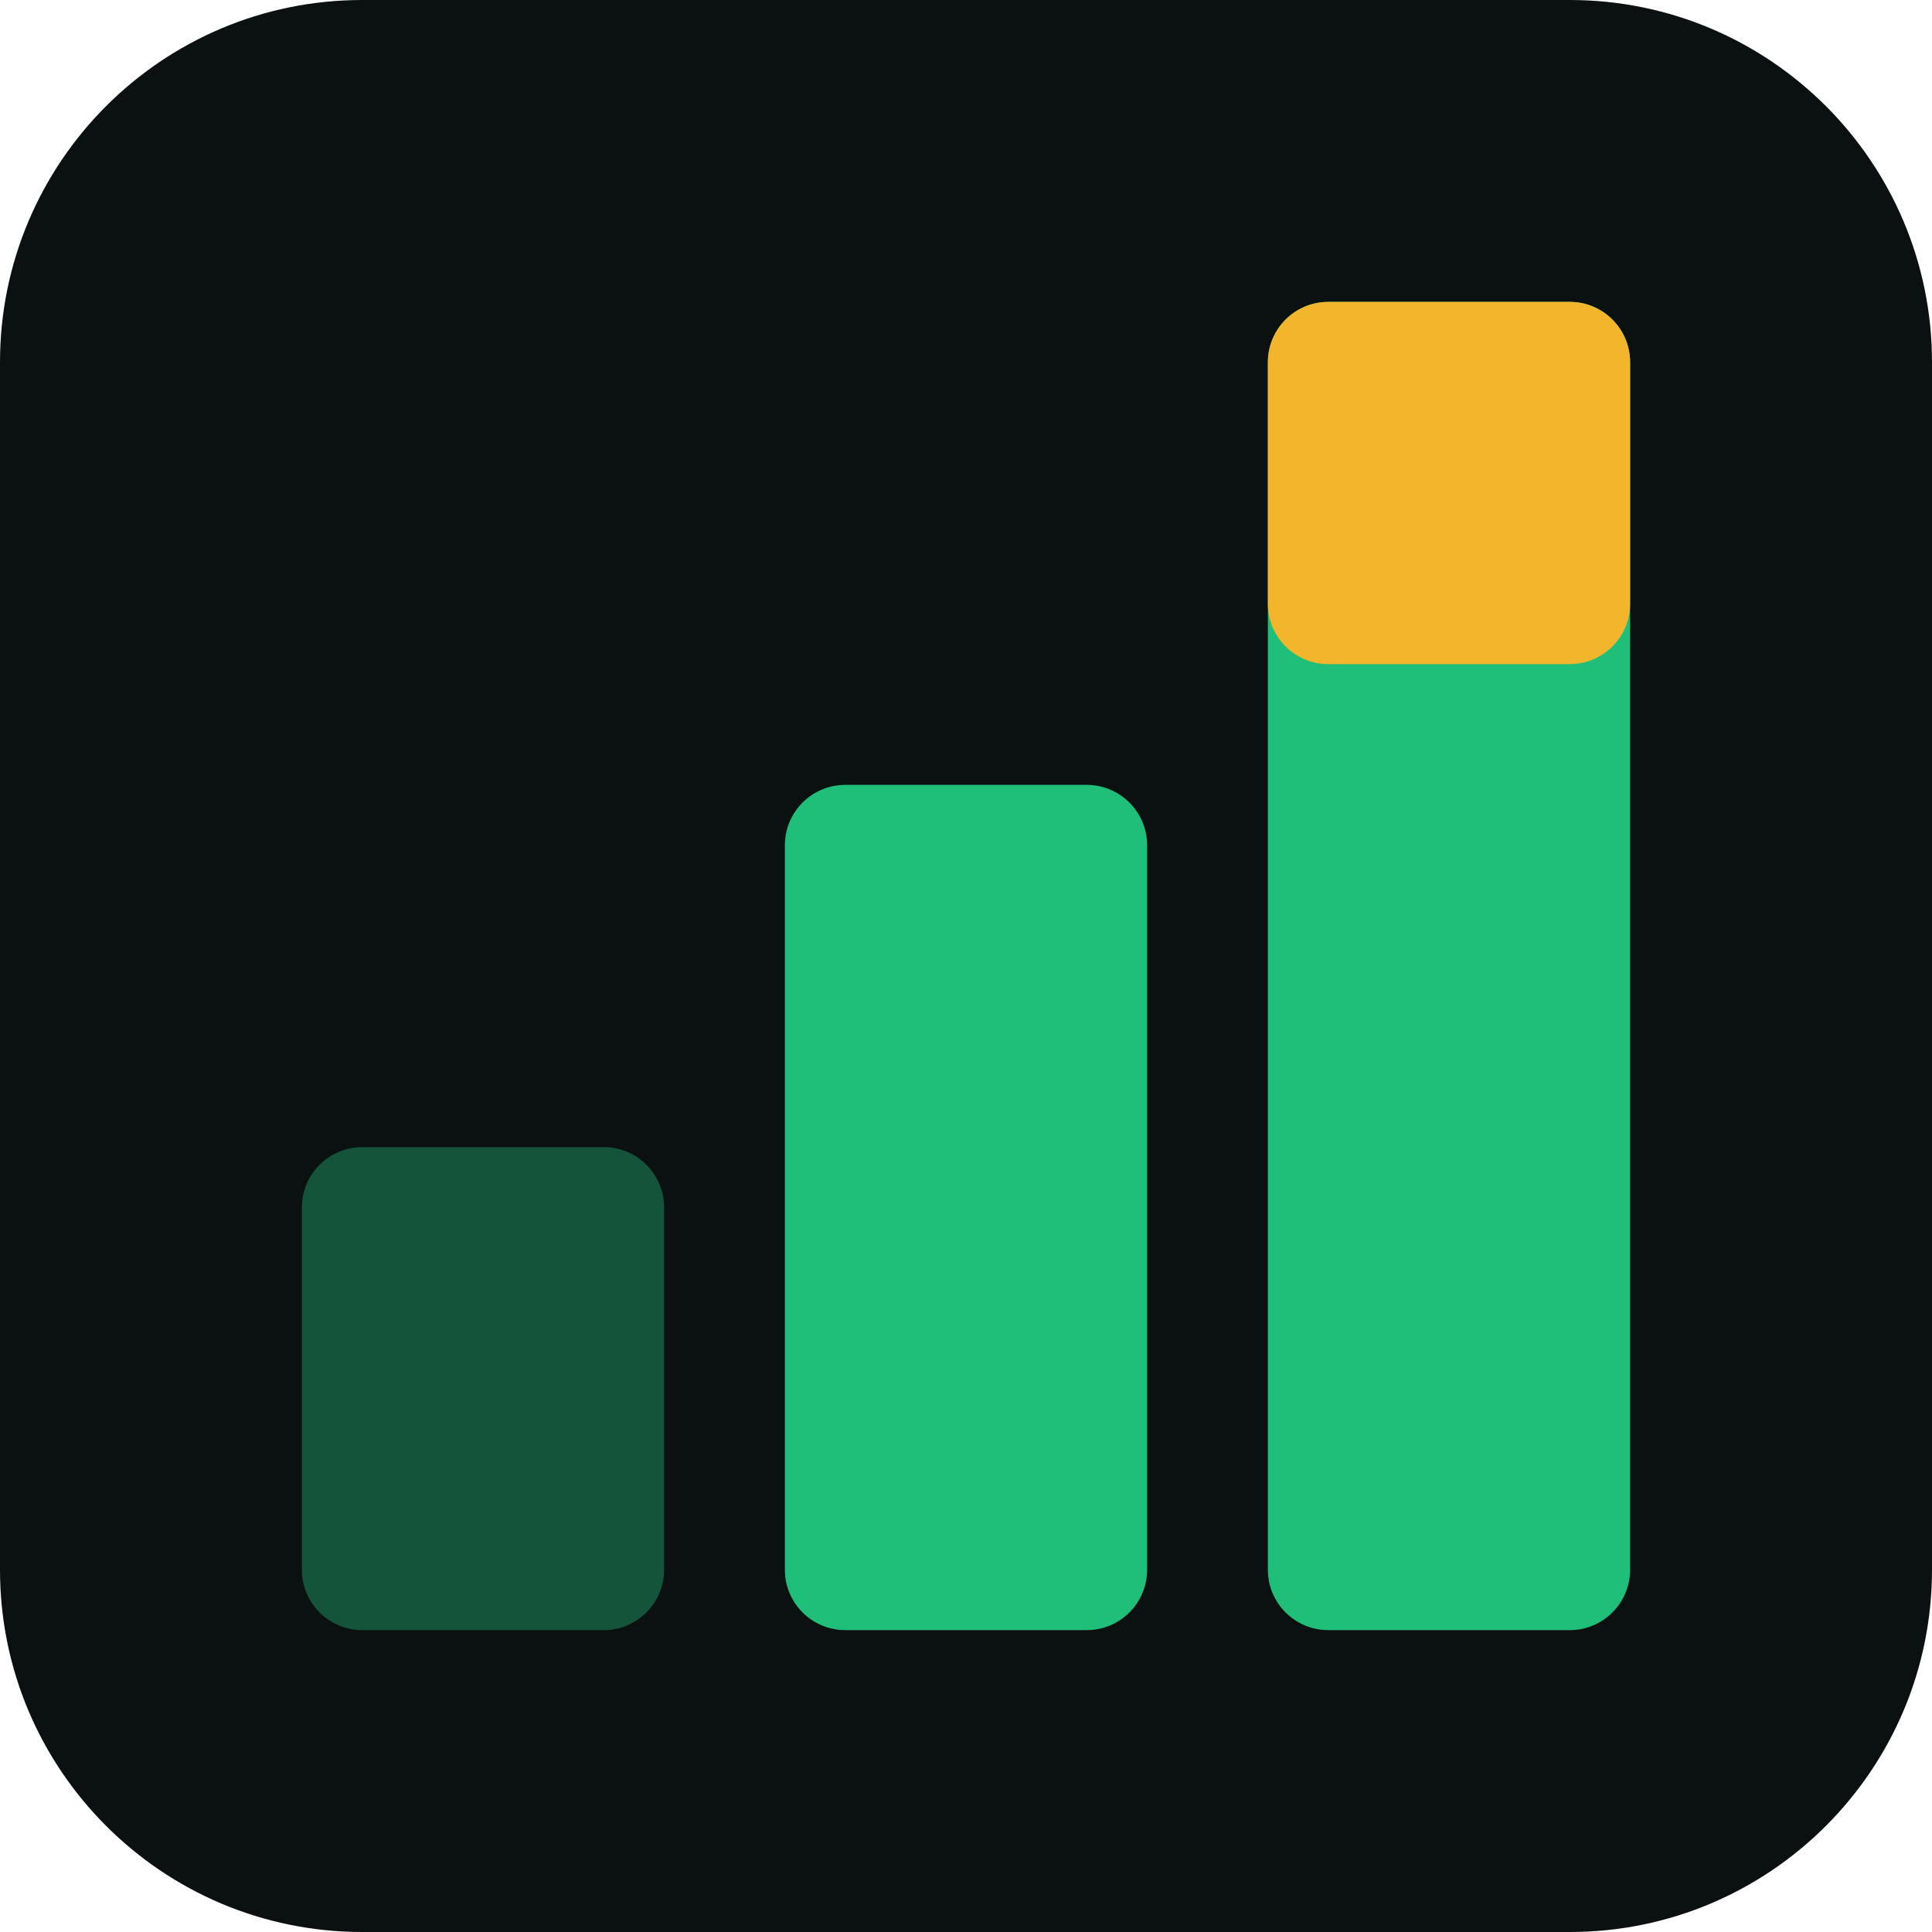
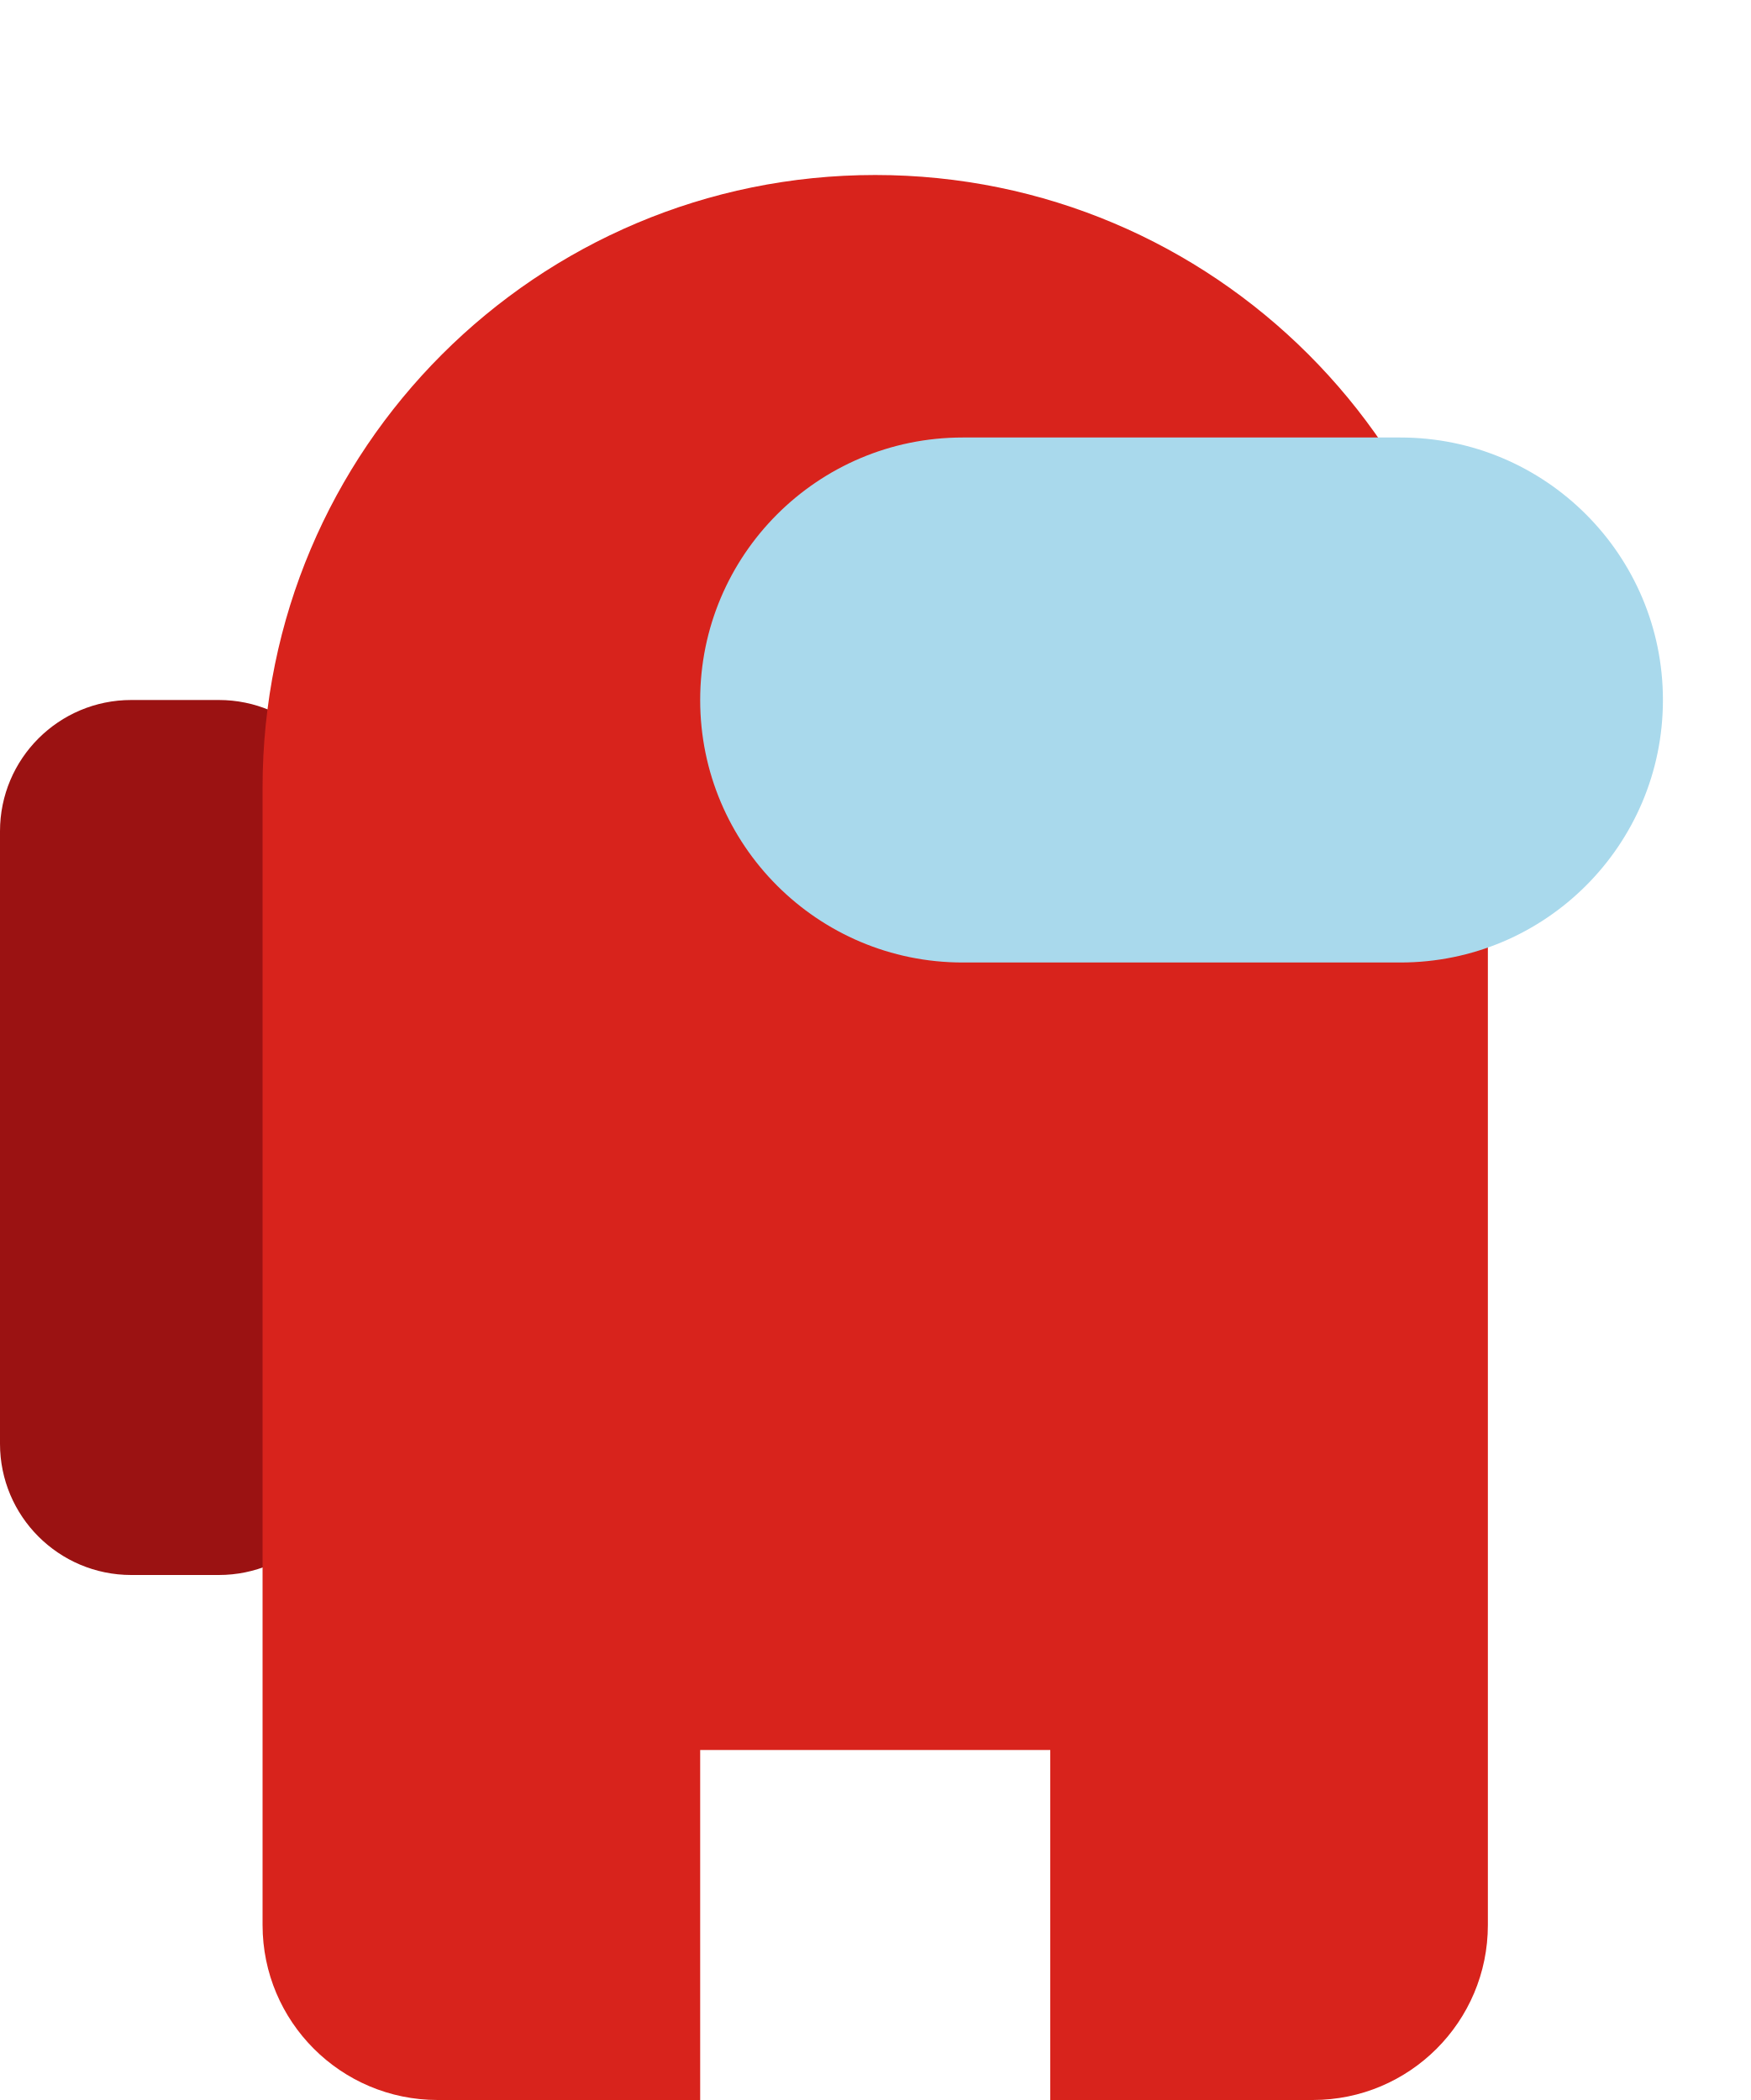
- <svg xmlns="http://www.w3.org/2000/svg" viewBox="0 0 32 32">
-   <rect width="32" height="32" rx="6" fill="#0a1110" />
-   <rect x="5" y="19" width="6" height="8" rx="1" fill="#14543a" />
-   <rect x="13" y="13" width="6" height="14" rx="1" fill="#1fbf7a" />
-   <rect x="21" y="5" width="6" height="22" rx="1" fill="#1fbf7a" />
-   <rect x="21" y="5" width="6" height="6" rx="1" fill="#f2b52c" />
+ <svg xmlns="http://www.w3.org/2000/svg" viewBox="0 0 20 24">
+   <rect x="0" y="8" width="4" height="10" rx="1.5" fill="#9b1212" />
+   <path d="M3 9a7 7 0 0 1 14 0v13a2 2 0 0 1-2 2h-3v-4H8v4H5a2 2 0 0 1-2-2z" fill="#d8231c" />
+   <rect x="8" y="5" width="11" height="6" rx="3" fill="#a9d9ec" />
</svg>
